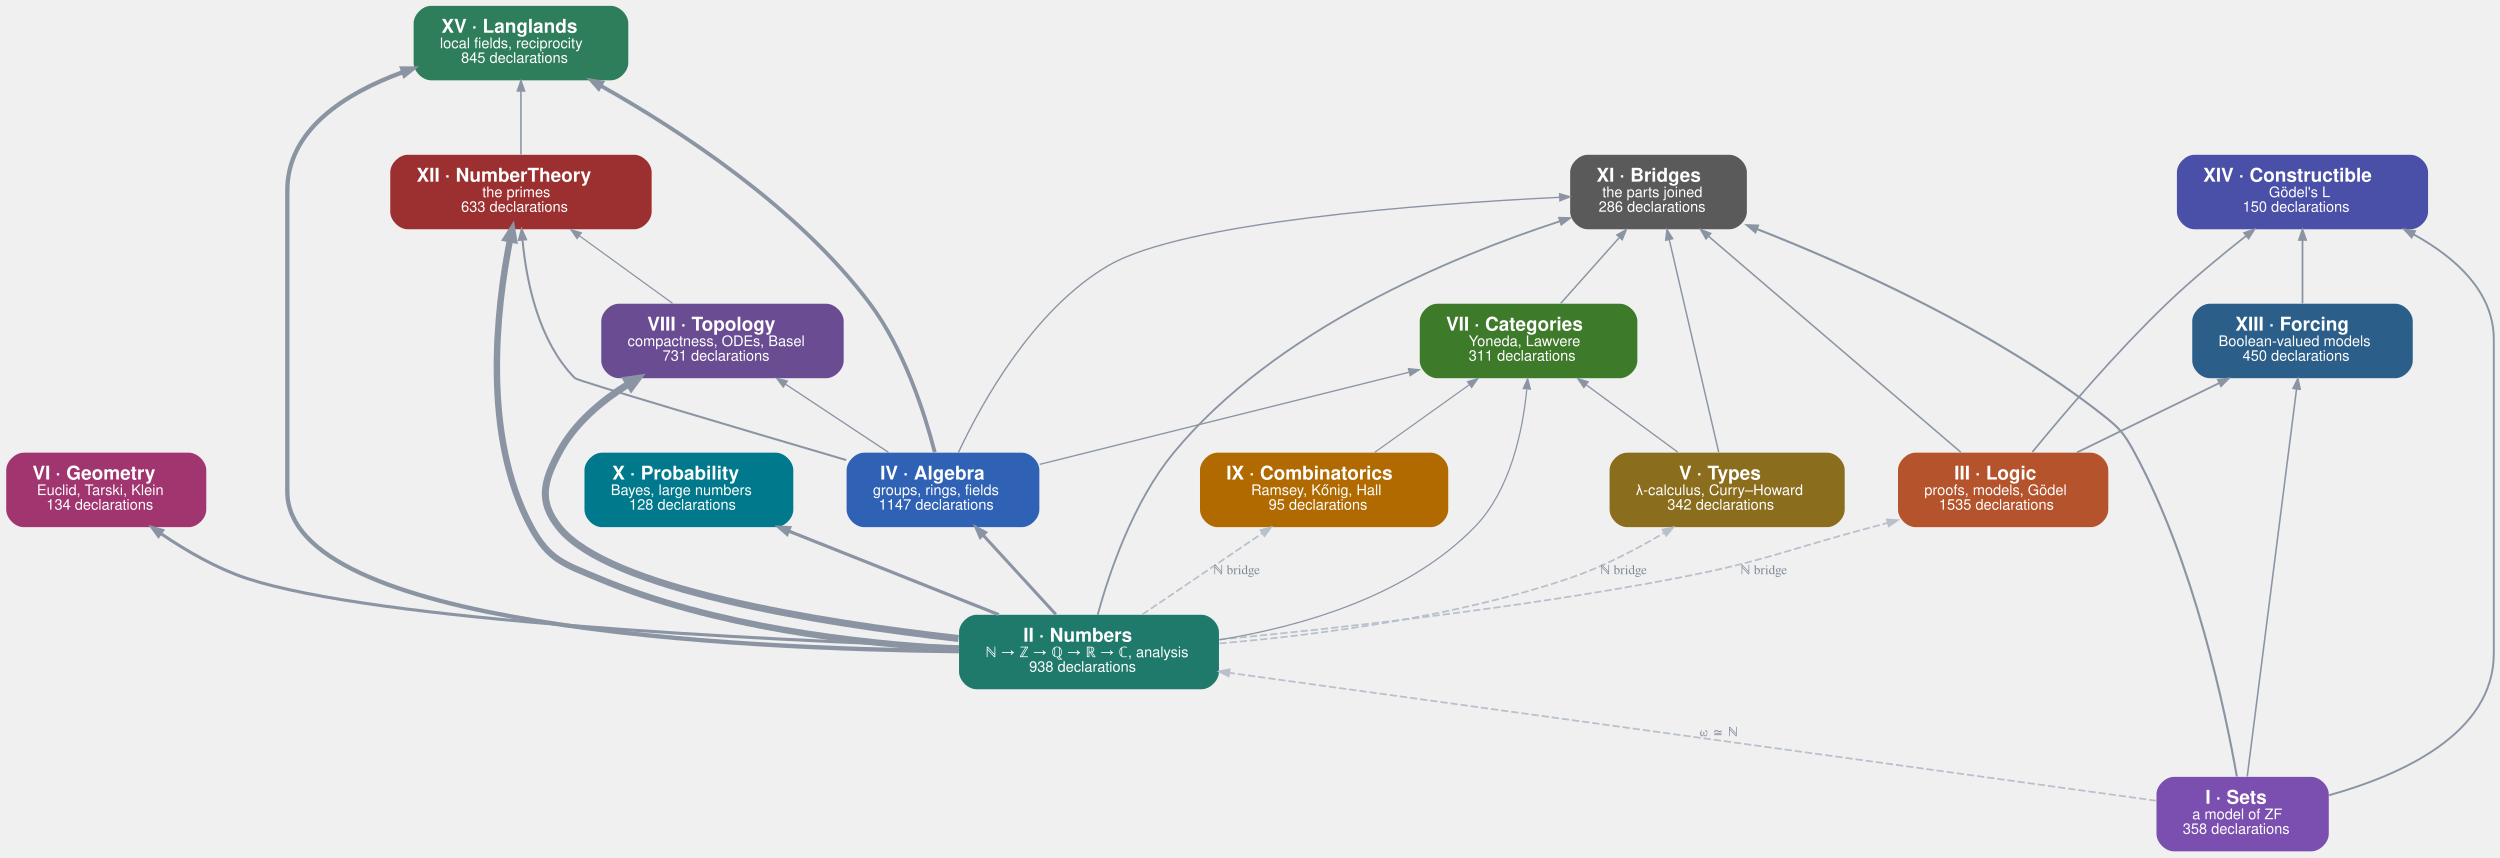
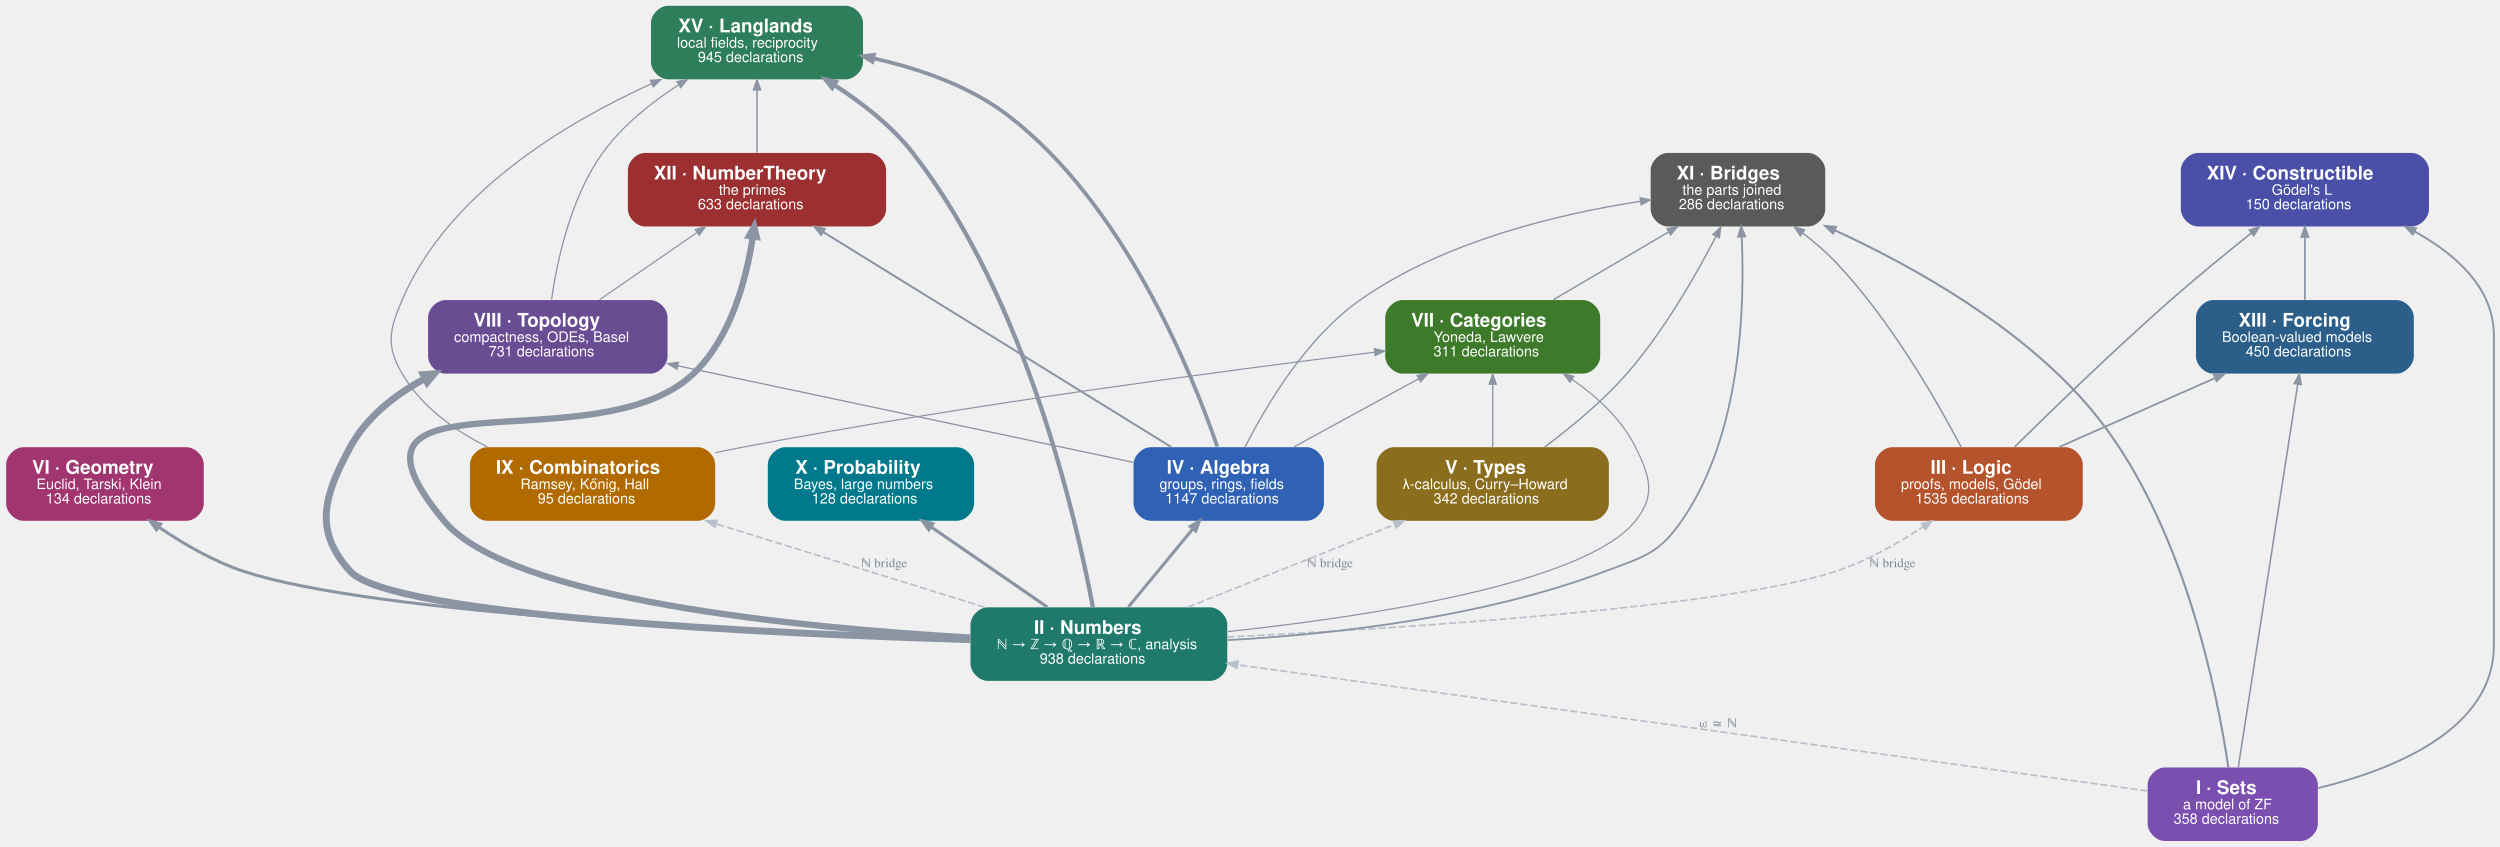
- <svg xmlns="http://www.w3.org/2000/svg" xmlns:xlink="http://www.w3.org/1999/xlink" width="1712pt" height="587pt" viewBox="0.00 0.00 1711.50 587.00">
+ <svg xmlns="http://www.w3.org/2000/svg" xmlns:xlink="http://www.w3.org/1999/xlink" width="1733pt" height="587pt" viewBox="0.00 0.00 1732.50 587.00">
  <g id="graph0" class="graph" transform="scale(1 1) rotate(0) translate(4 583)">
    <g id="node1" class="node">
-       <path fill="#7b4fb0" stroke="black" stroke-width="0" d="M1578.5,-51C1578.5,-51 1484.5,-51 1484.5,-51 1478.5,-51 1472.5,-45 1472.5,-39 1472.5,-39 1472.5,-12 1472.5,-12 1472.5,-6 1478.5,0 1484.5,0 1484.5,0 1578.5,0 1578.5,0 1584.5,0 1590.5,-6 1590.5,-12 1590.5,-12 1590.5,-39 1590.5,-39 1590.5,-45 1584.5,-51 1578.5,-51" />
-       <text text-anchor="start" x="1506" y="-32.6" font-family="Helvetica,sans-Serif" font-weight="bold" font-size="13.00" fill="white">I · Sets</text>
-       <text text-anchor="start" x="1497" y="-22" font-family="Helvetica,sans-Serif" font-size="10.00" fill="white">a model of ZF</text>
-       <text text-anchor="start" x="1490.5" y="-12" font-family="Helvetica,sans-Serif" font-size="10.00" fill="white">358 declarations</text>
+       <path fill="#7b4fb0" stroke="black" stroke-width="0" d="M1590.5,-51C1590.5,-51 1496.5,-51 1496.5,-51 1490.5,-51 1484.5,-45 1484.5,-39 1484.5,-39 1484.5,-12 1484.5,-12 1484.5,-6 1490.5,0 1496.5,0 1496.5,0 1590.5,0 1590.5,0 1596.5,0 1602.5,-6 1602.5,-12 1602.5,-12 1602.5,-39 1602.5,-39 1602.5,-45 1596.5,-51 1590.5,-51" />
+       <text text-anchor="start" x="1518" y="-32.6" font-family="Helvetica,sans-Serif" font-weight="bold" font-size="13.00" fill="white">I · Sets</text>
+       <text text-anchor="start" x="1509" y="-22" font-family="Helvetica,sans-Serif" font-size="10.00" fill="white">a model of ZF</text>
+       <text text-anchor="start" x="1502.5" y="-12" font-family="Helvetica,sans-Serif" font-size="10.00" fill="white">358 declarations</text>
    </g>
    <g id="node2" class="node">
-       <path fill="#1f7a6c" stroke="black" stroke-width="0" d="M818.5,-162C818.5,-162 664.5,-162 664.5,-162 658.5,-162 652.5,-156 652.5,-150 652.5,-150 652.5,-123 652.5,-123 652.5,-117 658.5,-111 664.5,-111 664.5,-111 818.5,-111 818.5,-111 824.5,-111 830.5,-117 830.5,-123 830.5,-123 830.5,-150 830.5,-150 830.5,-156 824.5,-162 818.5,-162" />
-       <text text-anchor="start" x="696.5" y="-143.6" font-family="Helvetica,sans-Serif" font-weight="bold" font-size="13.00" fill="white">II · Numbers</text>
-       <text text-anchor="start" x="670.5" y="-133" font-family="Helvetica,sans-Serif" font-size="10.00" fill="white">ℕ → ℤ → ℚ → ℝ → ℂ, analysis</text>
-       <text text-anchor="start" x="700.5" y="-123" font-family="Helvetica,sans-Serif" font-size="10.00" fill="white">938 declarations</text>
-     </g>
-     <g id="edge27" class="edge">
-       <path fill="none" stroke="#b8c0cc" stroke-width="1.2" stroke-dasharray="5,2" d="M1472.44,-34.65C1337.08,-53.32 1003.37,-99.37 837.83,-122.21" />
-       <polygon fill="#b8c0cc" stroke="#b8c0cc" stroke-width="1.2" points="837.15,-119.83 830.55,-123.21 837.82,-124.68 837.15,-119.83" />
-       <text text-anchor="start" x="1159.5" y="-78.8" font-family="Times,serif" font-size="9.00" fill="#7d8796">ω ≅ ℕ</text>
+       <path fill="#1f7a6c" stroke="black" stroke-width="0" d="M834.5,-162C834.5,-162 680.5,-162 680.5,-162 674.5,-162 668.5,-156 668.5,-150 668.5,-150 668.5,-123 668.5,-123 668.5,-117 674.5,-111 680.5,-111 680.5,-111 834.5,-111 834.5,-111 840.5,-111 846.5,-117 846.5,-123 846.5,-123 846.5,-150 846.5,-150 846.5,-156 840.5,-162 834.5,-162" />
+       <text text-anchor="start" x="712.5" y="-143.6" font-family="Helvetica,sans-Serif" font-weight="bold" font-size="13.00" fill="white">II · Numbers</text>
+       <text text-anchor="start" x="686.5" y="-133" font-family="Helvetica,sans-Serif" font-size="10.00" fill="white">ℕ → ℤ → ℚ → ℝ → ℂ, analysis</text>
+       <text text-anchor="start" x="716.5" y="-123" font-family="Helvetica,sans-Serif" font-size="10.00" fill="white">938 declarations</text>
+     </g>
+     <g id="edge29" class="edge">
+       <path fill="none" stroke="#b8c0cc" stroke-width="1.2" stroke-dasharray="5,2" d="M1484.42,-34.69C1349.69,-53.38 1018.64,-99.29 853.88,-122.13" />
+       <polygon fill="#b8c0cc" stroke="#b8c0cc" stroke-width="1.2" points="853.24,-119.75 846.64,-123.14 853.91,-124.6 853.24,-119.75" />
+       <text text-anchor="start" x="1173.5" y="-78.8" font-family="Times,serif" font-size="9.00" fill="#7d8796">ω ≅ ℕ</text>
    </g>
    <g id="node11" class="node">
-       <path fill="#5a5a5a" stroke="black" stroke-width="0" d="M1180,-477C1180,-477 1083,-477 1083,-477 1077,-477 1071,-471 1071,-465 1071,-465 1071,-438 1071,-438 1071,-432 1077,-426 1083,-426 1083,-426 1180,-426 1180,-426 1186,-426 1192,-432 1192,-438 1192,-438 1192,-465 1192,-465 1192,-471 1186,-477 1180,-477" />
-       <text text-anchor="start" x="1089" y="-458.6" font-family="Helvetica,sans-Serif" font-weight="bold" font-size="13.00" fill="white">XI · Bridges</text>
-       <text text-anchor="start" x="1093" y="-448" font-family="Helvetica,sans-Serif" font-size="10.00" fill="white">the parts joined</text>
-       <text text-anchor="start" x="1090.5" y="-438" font-family="Helvetica,sans-Serif" font-size="10.00" fill="white">286 declarations</text>
-     </g>
-     <g id="edge21" class="edge">
-       <g id="a_edge21">
+       <path fill="#5a5a5a" stroke="black" stroke-width="0" d="M1249,-477C1249,-477 1152,-477 1152,-477 1146,-477 1140,-471 1140,-465 1140,-465 1140,-438 1140,-438 1140,-432 1146,-426 1152,-426 1152,-426 1249,-426 1249,-426 1255,-426 1261,-432 1261,-438 1261,-438 1261,-465 1261,-465 1261,-471 1255,-477 1249,-477" />
+       <text text-anchor="start" x="1158" y="-458.6" font-family="Helvetica,sans-Serif" font-weight="bold" font-size="13.00" fill="white">XI · Bridges</text>
+       <text text-anchor="start" x="1162" y="-448" font-family="Helvetica,sans-Serif" font-size="10.00" fill="white">the parts joined</text>
+       <text text-anchor="start" x="1159.5" y="-438" font-family="Helvetica,sans-Serif" font-size="10.00" fill="white">286 declarations</text>
+     </g>
+     <g id="edge22" class="edge">
+       <g id="a_edge22">
        <a xlink:title="796 uses of Sets in Bridges">
-           <path fill="none" stroke="#8a94a3" stroke-width="1.46" d="M1527.54,-51.23C1519.46,-97.16 1498.29,-197.78 1457.5,-273 1450.28,-286.31 1447.41,-289.65 1435.5,-299 1362.17,-356.55 1263.5,-400.79 1198.73,-426.22" />
-           <polygon fill="#8a94a3" stroke="#8a94a3" stroke-width="1.46" points="1197.81,-423.95 1192.18,-428.77 1199.59,-428.51 1197.81,-423.95" />
+           <path fill="none" stroke="#8a94a3" stroke-width="1.46" d="M1540.42,-51.15C1532.84,-102.63 1509.09,-223.07 1445.5,-299 1397.52,-356.29 1322.08,-398.32 1267.58,-423.38" />
+           <polygon fill="#8a94a3" stroke="#8a94a3" stroke-width="1.46" points="1266.4,-421.22 1261.05,-426.35 1268.43,-425.69 1266.4,-421.22" />
        </a>
      </g>
    </g>
    <g id="node13" class="node">
-       <path fill="#2b5f8a" stroke="black" stroke-width="0" d="M1636,-375C1636,-375 1509,-375 1509,-375 1503,-375 1497,-369 1497,-363 1497,-363 1497,-336 1497,-336 1497,-330 1503,-324 1509,-324 1509,-324 1636,-324 1636,-324 1642,-324 1648,-330 1648,-336 1648,-336 1648,-363 1648,-363 1648,-369 1642,-375 1636,-375" />
-       <text text-anchor="start" x="1526.5" y="-356.6" font-family="Helvetica,sans-Serif" font-weight="bold" font-size="13.00" fill="white">XIII · Forcing</text>
-       <text text-anchor="start" x="1515" y="-346" font-family="Helvetica,sans-Serif" font-size="10.00" fill="white">Boolean-valued models</text>
-       <text text-anchor="start" x="1531.5" y="-336" font-family="Helvetica,sans-Serif" font-size="10.00" fill="white">450 declarations</text>
+       <path fill="#2b5f8a" stroke="black" stroke-width="0" d="M1657,-375C1657,-375 1530,-375 1530,-375 1524,-375 1518,-369 1518,-363 1518,-363 1518,-336 1518,-336 1518,-330 1524,-324 1530,-324 1530,-324 1657,-324 1657,-324 1663,-324 1669,-330 1669,-336 1669,-336 1669,-363 1669,-363 1669,-369 1663,-375 1657,-375" />
+       <text text-anchor="start" x="1547.5" y="-356.6" font-family="Helvetica,sans-Serif" font-weight="bold" font-size="13.00" fill="white">XIII · Forcing</text>
+       <text text-anchor="start" x="1536" y="-346" font-family="Helvetica,sans-Serif" font-size="10.00" fill="white">Boolean-valued models</text>
+       <text text-anchor="start" x="1552.5" y="-336" font-family="Helvetica,sans-Serif" font-size="10.00" fill="white">450 declarations</text>
+     </g>
+     <g id="edge24" class="edge">
+       <g id="a_edge24">
+         <a xlink:title="145 uses of Sets in Forcing">
+           <path fill="none" stroke="#8a94a3" stroke-width="1.08" d="M1547.34,-51.23C1556.3,-108.95 1578.59,-252.47 1588.55,-316.63" />
+           <polygon fill="#8a94a3" stroke="#8a94a3" stroke-width="1.08" points="1586.15,-317.14 1589.65,-323.68 1590.99,-316.39 1586.15,-317.14" />
+         </a>
+       </g>
+     </g>
+     <g id="node14" class="node">
+       <path fill="#4a4fa8" stroke="black" stroke-width="0" d="M1667.5,-477C1667.5,-477 1519.5,-477 1519.5,-477 1513.5,-477 1507.5,-471 1507.5,-465 1507.5,-465 1507.5,-438 1507.5,-438 1507.5,-432 1513.5,-426 1519.5,-426 1519.5,-426 1667.5,-426 1667.5,-426 1673.5,-426 1679.5,-432 1679.5,-438 1679.5,-438 1679.5,-465 1679.5,-465 1679.5,-471 1673.5,-477 1667.5,-477" />
+       <text text-anchor="start" x="1525.5" y="-458.6" font-family="Helvetica,sans-Serif" font-weight="bold" font-size="13.00" fill="white">XIV · Constructible</text>
+       <text text-anchor="start" x="1570.5" y="-448" font-family="Helvetica,sans-Serif" font-size="10.00" fill="white">Gödel's L</text>
+       <text text-anchor="start" x="1552.5" y="-438" font-family="Helvetica,sans-Serif" font-size="10.00" fill="white">150 declarations</text>
    </g>
    <g id="edge23" class="edge">
      <g id="a_edge23">
-         <a xlink:title="145 uses of Sets in Forcing">
-           <path fill="none" stroke="#8a94a3" stroke-width="1.08" d="M1534.65,-51.23C1542,-108.95 1560.27,-252.47 1568.44,-316.63" />
-           <polygon fill="#8a94a3" stroke="#8a94a3" stroke-width="1.08" points="1566.03,-317.05 1569.34,-323.68 1570.89,-316.43 1566.03,-317.05" />
-         </a>
-       </g>
-     </g>
-     <g id="node14" class="node">
-       <path fill="#4a4fa8" stroke="black" stroke-width="0" d="M1646.5,-477C1646.5,-477 1498.5,-477 1498.5,-477 1492.5,-477 1486.5,-471 1486.5,-465 1486.5,-465 1486.5,-438 1486.5,-438 1486.5,-432 1492.5,-426 1498.5,-426 1498.5,-426 1646.5,-426 1646.5,-426 1652.5,-426 1658.5,-432 1658.5,-438 1658.5,-438 1658.5,-465 1658.5,-465 1658.5,-471 1652.5,-477 1646.5,-477" />
-       <text text-anchor="start" x="1504.5" y="-458.6" font-family="Helvetica,sans-Serif" font-weight="bold" font-size="13.00" fill="white">XIV · Constructible</text>
-       <text text-anchor="start" x="1549.5" y="-448" font-family="Helvetica,sans-Serif" font-size="10.00" fill="white">Gödel's L</text>
-       <text text-anchor="start" x="1531.5" y="-438" font-family="Helvetica,sans-Serif" font-size="10.00" fill="white">150 declarations</text>
-     </g>
-     <g id="edge22" class="edge">
-       <g id="a_edge22">
        <a xlink:title="492 uses of Sets in Constructible">
-           <path fill="none" stroke="#8a94a3" stroke-width="1.32" d="M1590.69,-38.42C1640.45,-52.3 1703.5,-80.7 1703.5,-135.5 1703.5,-135.5 1703.5,-135.5 1703.5,-350.5 1703.5,-383.22 1677.36,-406.67 1648.43,-422.59" />
-           <polygon fill="#8a94a3" stroke="#8a94a3" stroke-width="1.32" points="1647.26,-420.43 1642.22,-425.87 1649.55,-424.77 1647.26,-420.43" />
+           <path fill="none" stroke="#8a94a3" stroke-width="1.32" d="M1602.77,-36.71C1655.55,-49.61 1724.5,-77.54 1724.5,-135.5 1724.5,-135.5 1724.5,-135.5 1724.5,-350.5 1724.5,-383.22 1698.36,-406.67 1669.43,-422.59" />
+           <polygon fill="#8a94a3" stroke="#8a94a3" stroke-width="1.32" points="1668.26,-420.43 1663.22,-425.87 1670.55,-424.77 1668.26,-420.43" />
        </a>
      </g>
    </g>
    <g id="node3" class="node">
      <path fill="#b5532c" stroke="black" stroke-width="0" d="M1427.5,-273C1427.5,-273 1307.5,-273 1307.5,-273 1301.5,-273 1295.5,-267 1295.5,-261 1295.5,-261 1295.5,-234 1295.5,-234 1295.5,-228 1301.5,-222 1307.5,-222 1307.5,-222 1427.5,-222 1427.5,-222 1433.5,-222 1439.5,-228 1439.5,-234 1439.5,-234 1439.5,-261 1439.5,-261 1439.5,-267 1433.5,-273 1427.5,-273" />
      <text text-anchor="start" x="1334" y="-254.6" font-family="Helvetica,sans-Serif" font-weight="bold" font-size="13.00" fill="white">III · Logic</text>
      <text text-anchor="start" x="1313.5" y="-244" font-family="Helvetica,sans-Serif" font-size="10.00" fill="white">proofs, models, Gödel</text>
      <text text-anchor="start" x="1323.5" y="-234" font-family="Helvetica,sans-Serif" font-size="10.00" fill="white">1535 declarations</text>
    </g>
-     <g id="edge28" class="edge">
-       <path fill="none" stroke="#b8c0cc" stroke-width="1.2" stroke-dasharray="5,2" d="M830.65,-145.05C912.46,-152.78 1036.79,-166.59 1143.5,-187 1203.96,-198.56 1218.03,-206.14 1277.5,-222 1281.03,-222.94 1284.63,-223.91 1288.27,-224.88" />
-       <polygon fill="#b8c0cc" stroke="#b8c0cc" stroke-width="1.2" points="1287.91,-227.32 1295.31,-226.78 1289.18,-222.59 1287.91,-227.32" />
-       <text text-anchor="start" x="1187.5" y="-189.8" font-family="Times,serif" font-size="9.00" fill="#7d8796">ℕ bridge</text>
+     <g id="edge30" class="edge">
+       <path fill="none" stroke="#b8c0cc" stroke-width="1.2" stroke-dasharray="5,2" d="M846.51,-141.39C971.56,-147.66 1192.48,-161.91 1268.5,-187 1289.7,-194 1311.18,-206.16 1328.69,-217.68" />
+       <polygon fill="#b8c0cc" stroke="#b8c0cc" stroke-width="1.2" points="1327.78,-220.01 1334.96,-221.88 1330.51,-215.94 1327.78,-220.01" />
+       <text text-anchor="start" x="1291.5" y="-189.8" font-family="Times,serif" font-size="9.00" fill="#7d8796">ℕ bridge</text>
    </g>
    <g id="node4" class="node">
-       <path fill="#2f62b5" stroke="black" stroke-width="0" d="M695.5,-273C695.5,-273 587.5,-273 587.5,-273 581.5,-273 575.5,-267 575.5,-261 575.5,-261 575.5,-234 575.5,-234 575.5,-228 581.5,-222 587.5,-222 587.5,-222 695.5,-222 695.5,-222 701.5,-222 707.5,-228 707.5,-234 707.5,-234 707.5,-261 707.5,-261 707.5,-267 701.5,-273 695.5,-273" />
-       <text text-anchor="start" x="598.5" y="-254.6" font-family="Helvetica,sans-Serif" font-weight="bold" font-size="13.00" fill="white">IV · Algebra</text>
-       <text text-anchor="start" x="593.5" y="-244" font-family="Helvetica,sans-Serif" font-size="10.00" fill="white">groups, rings, fields</text>
-       <text text-anchor="start" x="597.5" y="-234" font-family="Helvetica,sans-Serif" font-size="10.00" fill="white">1147 declarations</text>
-     </g>
-     <g id="edge13" class="edge">
-       <g id="a_edge13">
+       <path fill="#2f62b5" stroke="black" stroke-width="0" d="M901.5,-273C901.5,-273 793.5,-273 793.5,-273 787.5,-273 781.5,-267 781.5,-261 781.5,-261 781.5,-234 781.5,-234 781.5,-228 787.5,-222 793.5,-222 793.5,-222 901.5,-222 901.5,-222 907.5,-222 913.5,-228 913.5,-234 913.5,-234 913.5,-261 913.5,-261 913.5,-267 907.5,-273 901.5,-273" />
+       <text text-anchor="start" x="804.5" y="-254.6" font-family="Helvetica,sans-Serif" font-weight="bold" font-size="13.00" fill="white">IV · Algebra</text>
+       <text text-anchor="start" x="799.5" y="-244" font-family="Helvetica,sans-Serif" font-size="10.00" fill="white">groups, rings, fields</text>
+       <text text-anchor="start" x="803.5" y="-234" font-family="Helvetica,sans-Serif" font-size="10.00" fill="white">1147 declarations</text>
+     </g>
+     <g id="edge14" class="edge">
+       <g id="a_edge14">
        <a xlink:title="3114 uses of Numbers in Algebra">
-           <path fill="none" stroke="#8a94a3" stroke-width="2.1" d="M718.81,-162.23C703.98,-178.4 684.52,-199.61 668.84,-216.7" />
-           <polygon fill="#8a94a3" stroke="#8a94a3" stroke-width="2.1" points="667.03,-215.05 664.1,-221.86 670.64,-218.36 667.03,-215.05" />
+           <path fill="none" stroke="#8a94a3" stroke-width="2.1" d="M777.92,-162.23C791.16,-178.26 808.48,-199.24 822.53,-216.26" />
+           <polygon fill="#8a94a3" stroke="#8a94a3" stroke-width="2.1" points="820.81,-218.03 827.16,-221.86 824.59,-214.91 820.81,-218.03" />
        </a>
      </g>
    </g>
    <g id="node5" class="node">
-       <path fill="#8a6d1d" stroke="black" stroke-width="0" d="M1247,-273C1247,-273 1110,-273 1110,-273 1104,-273 1098,-267 1098,-261 1098,-261 1098,-234 1098,-234 1098,-228 1104,-222 1110,-222 1110,-222 1247,-222 1247,-222 1253,-222 1259,-228 1259,-234 1259,-234 1259,-261 1259,-261 1259,-267 1253,-273 1247,-273" />
-       <text text-anchor="start" x="1145.5" y="-254.6" font-family="Helvetica,sans-Serif" font-weight="bold" font-size="13.00" fill="white">V · Types</text>
-       <text text-anchor="start" x="1116" y="-244" font-family="Helvetica,sans-Serif" font-size="10.00" fill="white">λ-calculus, Curry–Howard</text>
-       <text text-anchor="start" x="1137.5" y="-234" font-family="Helvetica,sans-Serif" font-size="10.00" fill="white">342 declarations</text>
-     </g>
-     <g id="edge29" class="edge">
-       <path fill="none" stroke="#b8c0cc" stroke-width="1.2" stroke-dasharray="5,2" d="M830.78,-142.38C898.12,-148.09 991.99,-160.42 1070.5,-187 1092.91,-194.59 1116.09,-206.71 1135.21,-218.04" />
-       <polygon fill="#b8c0cc" stroke="#b8c0cc" stroke-width="1.2" points="1134.27,-220.33 1141.53,-221.84 1136.8,-216.14 1134.27,-220.33" />
-       <text text-anchor="start" x="1091.5" y="-189.8" font-family="Times,serif" font-size="9.00" fill="#7d8796">ℕ bridge</text>
+       <path fill="#8a6d1d" stroke="black" stroke-width="0" d="M1099,-273C1099,-273 962,-273 962,-273 956,-273 950,-267 950,-261 950,-261 950,-234 950,-234 950,-228 956,-222 962,-222 962,-222 1099,-222 1099,-222 1105,-222 1111,-228 1111,-234 1111,-234 1111,-261 1111,-261 1111,-267 1105,-273 1099,-273" />
+       <text text-anchor="start" x="997.5" y="-254.6" font-family="Helvetica,sans-Serif" font-weight="bold" font-size="13.00" fill="white">V · Types</text>
+       <text text-anchor="start" x="968" y="-244" font-family="Helvetica,sans-Serif" font-size="10.00" fill="white">λ-calculus, Curry–Howard</text>
+       <text text-anchor="start" x="989.5" y="-234" font-family="Helvetica,sans-Serif" font-size="10.00" fill="white">342 declarations</text>
+     </g>
+     <g id="edge31" class="edge">
+       <path fill="none" stroke="#b8c0cc" stroke-width="1.2" stroke-dasharray="5,2" d="M819.11,-162.1C861.74,-179.12 918.49,-201.78 962.45,-219.33" />
+       <polygon fill="#b8c0cc" stroke="#b8c0cc" stroke-width="1.2" points="961.71,-221.67 969.12,-221.99 963.52,-217.12 961.71,-221.67" />
+       <text text-anchor="start" x="901.5" y="-189.8" font-family="Times,serif" font-size="9.00" fill="#7d8796">ℕ bridge</text>
    </g>
    <g id="node6" class="node">
      <path fill="#a1356f" stroke="black" stroke-width="0" d="M125,-273C125,-273 12,-273 12,-273 6,-273 0,-267 0,-261 0,-261 0,-234 0,-234 0,-228 6,-222 12,-222 12,-222 125,-222 125,-222 131,-222 137,-228 137,-234 137,-234 137,-261 137,-261 137,-267 131,-273 125,-273" />
      <text text-anchor="start" x="18" y="-254.6" font-family="Helvetica,sans-Serif" font-weight="bold" font-size="13.00" fill="white">VI · Geometry</text>
      <text text-anchor="start" x="21" y="-244" font-family="Helvetica,sans-Serif" font-size="10.00" fill="white">Euclid, Tarski, Klein</text>
      <text text-anchor="start" x="27.5" y="-234" font-family="Helvetica,sans-Serif" font-size="10.00" fill="white">134 declarations</text>
    </g>
+     <g id="edge17" class="edge">
+       <g id="a_edge17">
+         <a xlink:title="3189 uses of Numbers in Geometry">
+           <path fill="none" stroke="#8a94a3" stroke-width="2.12" d="M668.34,-139.85C526.34,-144.44 255.54,-156.92 164.5,-187 143.77,-193.85 122.92,-205.99 105.97,-217.53" />
+           <polygon fill="#8a94a3" stroke="#8a94a3" stroke-width="2.12" points="104.25,-215.74 99.9,-221.74 107.05,-219.76 104.25,-215.74" />
+         </a>
+       </g>
+     </g>
+     <g id="node7" class="node">
+       <path fill="#3d7a2a" stroke="black" stroke-width="0" d="M1093,-375C1093,-375 968,-375 968,-375 962,-375 956,-369 956,-363 956,-363 956,-336 956,-336 956,-330 962,-324 968,-324 968,-324 1093,-324 1093,-324 1099,-324 1105,-330 1105,-336 1105,-336 1105,-363 1105,-363 1105,-369 1099,-375 1093,-375" />
+       <text text-anchor="start" x="974" y="-356.6" font-family="Helvetica,sans-Serif" font-weight="bold" font-size="13.00" fill="white">VII · Categories</text>
+       <text text-anchor="start" x="989.5" y="-346" font-family="Helvetica,sans-Serif" font-size="10.00" fill="white">Yoneda, Lawvere</text>
+       <text text-anchor="start" x="989.5" y="-336" font-family="Helvetica,sans-Serif" font-size="10.00" fill="white">311 declarations</text>
+     </g>
    <g id="edge16" class="edge">
      <g id="a_edge16">
-         <a xlink:title="3189 uses of Numbers in Geometry">
-           <path fill="none" stroke="#8a94a3" stroke-width="2.12" d="M652.5,-140.09C513.73,-144.96 252.59,-157.79 164.5,-187 143.78,-193.87 122.93,-206.02 105.97,-217.55" />
-           <polygon fill="#8a94a3" stroke="#8a94a3" stroke-width="2.12" points="104.26,-215.76 99.91,-221.77 107.06,-219.78 104.26,-215.76" />
-         </a>
-       </g>
-     </g>
-     <g id="node7" class="node">
-       <path fill="#3d7a2a" stroke="black" stroke-width="0" d="M1105,-375C1105,-375 980,-375 980,-375 974,-375 968,-369 968,-363 968,-363 968,-336 968,-336 968,-330 974,-324 980,-324 980,-324 1105,-324 1105,-324 1111,-324 1117,-330 1117,-336 1117,-336 1117,-363 1117,-363 1117,-369 1111,-375 1105,-375" />
-       <text text-anchor="start" x="986" y="-356.6" font-family="Helvetica,sans-Serif" font-weight="bold" font-size="13.00" fill="white">VII · Categories</text>
-       <text text-anchor="start" x="1001.5" y="-346" font-family="Helvetica,sans-Serif" font-size="10.00" fill="white">Yoneda, Lawvere</text>
-       <text text-anchor="start" x="1001.5" y="-336" font-family="Helvetica,sans-Serif" font-size="10.00" fill="white">311 declarations</text>
+         <a xlink:title="5 uses of Numbers in Categories">
+           <path fill="none" stroke="#8a94a3" stroke-width="0.85" d="M846.85,-145.18C945.43,-155.72 1094.79,-178.52 1129.5,-222 1143.64,-239.71 1139.56,-252.69 1129.5,-273 1119.94,-292.32 1102.8,-308.04 1085.44,-320.04" />
+           <polygon fill="#8a94a3" stroke="#8a94a3" stroke-width="0.85" points="1084.02,-318.05 1079.56,-323.97 1086.74,-322.12 1084.02,-318.05" />
+         </a>
+       </g>
+     </g>
+     <g id="node8" class="node">
+       <path fill="#6a4c93" stroke="black" stroke-width="0" d="M446.5,-375C446.5,-375 304.5,-375 304.5,-375 298.5,-375 292.5,-369 292.5,-363 292.5,-363 292.5,-336 292.5,-336 292.5,-330 298.5,-324 304.5,-324 304.5,-324 446.5,-324 446.5,-324 452.5,-324 458.5,-330 458.5,-336 458.5,-336 458.5,-363 458.5,-363 458.5,-369 452.5,-375 446.5,-375" />
+       <text text-anchor="start" x="324" y="-356.6" font-family="Helvetica,sans-Serif" font-weight="bold" font-size="13.00" fill="white">VIII · Topology</text>
+       <text text-anchor="start" x="310.5" y="-346" font-family="Helvetica,sans-Serif" font-size="10.00" fill="white">compactness, ODEs, Basel</text>
+       <text text-anchor="start" x="334.5" y="-336" font-family="Helvetica,sans-Serif" font-size="10.00" fill="white">731 declarations</text>
+     </g>
+     <g id="edge21" class="edge">
+       <g id="a_edge21">
+         <a xlink:title="29469 uses of Numbers in Topology">
+           <path fill="none" stroke="#8a94a3" stroke-width="4.8" d="M668.37,-139.6C527.61,-143.85 266.79,-155.88 238.5,-187 212.79,-215.28 220.27,-239.41 238.5,-273 249.88,-293.96 269.57,-309.43 290.54,-320.7" />
+           <polygon fill="#8a94a3" stroke="#8a94a3" stroke-width="4.8" points="289.21,-323.33 296.78,-323.92 291.91,-318.1 289.21,-323.33" />
+         </a>
+       </g>
+     </g>
+     <g id="node9" class="node">
+       <path fill="#b06a00" stroke="black" stroke-width="0" d="M479.5,-273C479.5,-273 333.5,-273 333.5,-273 327.5,-273 321.5,-267 321.5,-261 321.5,-261 321.5,-234 321.5,-234 321.5,-228 327.5,-222 333.5,-222 333.5,-222 479.5,-222 479.5,-222 485.5,-222 491.5,-228 491.5,-234 491.5,-234 491.5,-261 491.5,-261 491.5,-267 485.5,-273 479.5,-273" />
+       <text text-anchor="start" x="339.5" y="-254.6" font-family="Helvetica,sans-Serif" font-weight="bold" font-size="13.00" fill="white">IX · Combinatorics</text>
+       <text text-anchor="start" x="356.5" y="-244" font-family="Helvetica,sans-Serif" font-size="10.00" fill="white">Ramsey, Kőnig, Hall</text>
+       <text text-anchor="start" x="368.5" y="-234" font-family="Helvetica,sans-Serif" font-size="10.00" fill="white">95 declarations</text>
+     </g>
+     <g id="edge32" class="edge">
+       <path fill="none" stroke="#b8c0cc" stroke-width="1.2" stroke-dasharray="5,2" d="M678.29,-162.1C622.92,-179.29 549.02,-202.24 492.26,-219.87" />
+       <polygon fill="#b8c0cc" stroke="#b8c0cc" stroke-width="1.2" points="491.38,-217.58 485.42,-221.99 492.83,-222.26 491.38,-217.58" />
+       <text text-anchor="start" x="592.5" y="-189.8" font-family="Times,serif" font-size="9.00" fill="#7d8796">ℕ bridge</text>
+     </g>
+     <g id="node10" class="node">
+       <path fill="#00798c" stroke="black" stroke-width="0" d="M659,-273C659,-273 540,-273 540,-273 534,-273 528,-267 528,-261 528,-261 528,-234 528,-234 528,-228 534,-222 540,-222 540,-222 659,-222 659,-222 665,-222 671,-228 671,-234 671,-234 671,-261 671,-261 671,-267 665,-273 659,-273" />
+       <text text-anchor="start" x="547" y="-254.6" font-family="Helvetica,sans-Serif" font-weight="bold" font-size="13.00" fill="white">X · Probability</text>
+       <text text-anchor="start" x="546" y="-244" font-family="Helvetica,sans-Serif" font-size="10.00" fill="white">Bayes, large numbers</text>
+       <text text-anchor="start" x="558.5" y="-234" font-family="Helvetica,sans-Serif" font-size="10.00" fill="white">128 declarations</text>
+     </g>
+     <g id="edge20" class="edge">
+       <g id="a_edge20">
+         <a xlink:title="3662 uses of Numbers in Probability">
+           <path fill="none" stroke="#8a94a3" stroke-width="2.21" d="M721.65,-162.23C697.71,-178.75 666.15,-200.52 641.1,-217.8" />
+           <polygon fill="#8a94a3" stroke="#8a94a3" stroke-width="2.21" points="639.58,-215.87 635.21,-221.86 642.36,-219.91 639.58,-215.87" />
+         </a>
+       </g>
    </g>
    <g id="edge15" class="edge">
      <g id="a_edge15">
-         <a xlink:title="5 uses of Numbers in Categories">
-           <path fill="none" stroke="#8a94a3" stroke-width="0.85" d="M830.71,-144.85C887.89,-154.14 959.72,-175.05 1005.5,-222 1030.14,-247.27 1038.52,-288 1041.29,-316.39" />
-           <polygon fill="#8a94a3" stroke="#8a94a3" stroke-width="0.85" points="1038.87,-316.92 1041.9,-323.69 1043.76,-316.51 1038.87,-316.92" />
-         </a>
-       </g>
-     </g>
-     <g id="node8" class="node">
-       <path fill="#6a4c93" stroke="black" stroke-width="0" d="M561.5,-375C561.5,-375 419.5,-375 419.5,-375 413.5,-375 407.5,-369 407.5,-363 407.5,-363 407.5,-336 407.5,-336 407.5,-330 413.5,-324 419.5,-324 419.5,-324 561.5,-324 561.5,-324 567.5,-324 573.5,-330 573.5,-336 573.5,-336 573.5,-363 573.5,-363 573.5,-369 567.5,-375 561.5,-375" />
-       <text text-anchor="start" x="439" y="-356.6" font-family="Helvetica,sans-Serif" font-weight="bold" font-size="13.00" fill="white">VIII · Topology</text>
-       <text text-anchor="start" x="425.5" y="-346" font-family="Helvetica,sans-Serif" font-size="10.00" fill="white">compactness, ODEs, Basel</text>
-       <text text-anchor="start" x="449.5" y="-336" font-family="Helvetica,sans-Serif" font-size="10.00" fill="white">731 declarations</text>
-     </g>
-     <g id="edge20" class="edge">
-       <g id="a_edge20">
-         <a xlink:title="29469 uses of Numbers in Topology">
-           <path fill="none" stroke="#8a94a3" stroke-width="4.8" d="M652.13,-145.74C555.9,-156.69 412.05,-179.75 378.5,-222 364.41,-239.75 367.86,-252.99 378.5,-273 389.04,-292.81 407.34,-308.36 426.14,-320.06" />
-           <polygon fill="#8a94a3" stroke="#8a94a3" stroke-width="4.8" points="425.01,-322.81 432.52,-323.89 428.03,-317.77 425.01,-322.81" />
-         </a>
-       </g>
-     </g>
-     <g id="node9" class="node">
-       <path fill="#b06a00" stroke="black" stroke-width="0" d="M975.5,-273C975.5,-273 829.5,-273 829.5,-273 823.5,-273 817.5,-267 817.5,-261 817.5,-261 817.5,-234 817.5,-234 817.5,-228 823.5,-222 829.5,-222 829.5,-222 975.5,-222 975.5,-222 981.5,-222 987.5,-228 987.5,-234 987.5,-234 987.5,-261 987.5,-261 987.5,-267 981.5,-273 975.5,-273" />
-       <text text-anchor="start" x="835.5" y="-254.6" font-family="Helvetica,sans-Serif" font-weight="bold" font-size="13.00" fill="white">IX · Combinatorics</text>
-       <text text-anchor="start" x="852.5" y="-244" font-family="Helvetica,sans-Serif" font-size="10.00" fill="white">Ramsey, Kőnig, Hall</text>
-       <text text-anchor="start" x="864.5" y="-234" font-family="Helvetica,sans-Serif" font-size="10.00" fill="white">95 declarations</text>
-     </g>
-     <g id="edge30" class="edge">
-       <path fill="none" stroke="#b8c0cc" stroke-width="1.2" stroke-dasharray="5,2" d="M778.03,-162.23C802.43,-178.75 834.59,-200.52 860.11,-217.8" />
-       <polygon fill="#b8c0cc" stroke="#b8c0cc" stroke-width="1.2" points="858.94,-219.97 866.11,-221.86 861.69,-215.91 858.94,-219.97" />
-       <text text-anchor="start" x="826.5" y="-189.8" font-family="Times,serif" font-size="9.00" fill="#7d8796">ℕ bridge</text>
-     </g>
-     <g id="node10" class="node">
-       <path fill="#00798c" stroke="black" stroke-width="0" d="M527,-273C527,-273 408,-273 408,-273 402,-273 396,-267 396,-261 396,-261 396,-234 396,-234 396,-228 402,-222 408,-222 408,-222 527,-222 527,-222 533,-222 539,-228 539,-234 539,-234 539,-261 539,-261 539,-267 533,-273 527,-273" />
-       <text text-anchor="start" x="415" y="-254.6" font-family="Helvetica,sans-Serif" font-weight="bold" font-size="13.00" fill="white">X · Probability</text>
-       <text text-anchor="start" x="414" y="-244" font-family="Helvetica,sans-Serif" font-size="10.00" fill="white">Bayes, large numbers</text>
-       <text text-anchor="start" x="426.5" y="-234" font-family="Helvetica,sans-Serif" font-size="10.00" fill="white">128 declarations</text>
+         <a xlink:title="404 uses of Numbers in Bridges">
+           <path fill="none" stroke="#8a94a3" stroke-width="1.27" d="M846.72,-139.28C919.31,-143.25 1023.32,-154.76 1108.5,-187 1134.9,-196.99 1145.4,-198.81 1161.5,-222 1203.1,-281.94 1205.34,-371.58 1203.1,-418.8" />
+           <polygon fill="#8a94a3" stroke="#8a94a3" stroke-width="1.27" points="1200.65,-418.88 1202.71,-426 1205.54,-419.14 1200.65,-418.88" />
+         </a>
+       </g>
+     </g>
+     <g id="node12" class="node">
+       <path fill="#9c2f2f" stroke="black" stroke-width="0" d="M598,-477C598,-477 443,-477 443,-477 437,-477 431,-471 431,-465 431,-465 431,-438 431,-438 431,-432 437,-426 443,-426 443,-426 598,-426 598,-426 604,-426 610,-432 610,-438 610,-438 610,-465 610,-465 610,-471 604,-477 598,-477" />
+       <text text-anchor="start" x="449" y="-458.6" font-family="Helvetica,sans-Serif" font-weight="bold" font-size="13.00" fill="white">XII · NumberTheory</text>
+       <text text-anchor="start" x="494" y="-448" font-family="Helvetica,sans-Serif" font-size="10.00" fill="white">the primes</text>
+       <text text-anchor="start" x="479.5" y="-438" font-family="Helvetica,sans-Serif" font-size="10.00" fill="white">633 declarations</text>
    </g>
    <g id="edge19" class="edge">
      <g id="a_edge19">
-         <a xlink:title="3662 uses of Numbers in Probability">
-           <path fill="none" stroke="#8a94a3" stroke-width="2.21" d="M679.67,-162.1C636.88,-179.12 579.92,-201.78 535.8,-219.33" />
-           <polygon fill="#8a94a3" stroke="#8a94a3" stroke-width="2.21" points="534.71,-217.13 529.11,-221.99 536.52,-221.68 534.71,-217.13" />
-         </a>
-       </g>
-     </g>
-     <g id="edge14" class="edge">
-       <g id="a_edge14">
-         <a xlink:title="404 uses of Numbers in Bridges">
-           <path fill="none" stroke="#8a94a3" stroke-width="1.27" d="M747.43,-162C755.4,-191 771.87,-239.56 799.5,-273 869.01,-357.12 989.07,-407.02 1064.18,-431.55" />
-           <polygon fill="#8a94a3" stroke="#8a94a3" stroke-width="1.27" points="1063.44,-433.88 1070.85,-433.7 1064.94,-429.22 1063.44,-433.88" />
-         </a>
-       </g>
-     </g>
-     <g id="node12" class="node">
-       <path fill="#9c2f2f" stroke="black" stroke-width="0" d="M430,-477C430,-477 275,-477 275,-477 269,-477 263,-471 263,-465 263,-465 263,-438 263,-438 263,-432 269,-426 275,-426 275,-426 430,-426 430,-426 436,-426 442,-432 442,-438 442,-438 442,-465 442,-465 442,-471 436,-477 430,-477" />
-       <text text-anchor="start" x="281" y="-458.6" font-family="Helvetica,sans-Serif" font-weight="bold" font-size="13.00" fill="white">XII · NumberTheory</text>
-       <text text-anchor="start" x="326" y="-448" font-family="Helvetica,sans-Serif" font-size="10.00" fill="white">the primes</text>
-       <text text-anchor="start" x="311.5" y="-438" font-family="Helvetica,sans-Serif" font-size="10.00" fill="white">633 declarations</text>
+         <a xlink:title="23743 uses of Numbers in NumberTheory">
+           <path fill="none" stroke="#8a94a3" stroke-width="4.39" d="M668.44,-141.03C549.65,-147.82 348.98,-167.28 303.5,-222 213,-330.89 408.87,-259.54 476.5,-324 502.72,-348.99 513.33,-390.42 517.61,-419.02" />
+           <polygon fill="#8a94a3" stroke="#8a94a3" stroke-width="4.39" points="514.95,-419.42 518.56,-425.99 520.28,-418.69 514.95,-419.42" />
+         </a>
+       </g>
+     </g>
+     <g id="node15" class="node">
+       <path fill="#2e7d5b" stroke="black" stroke-width="0" d="M582,-579C582,-579 459,-579 459,-579 453,-579 447,-573 447,-567 447,-567 447,-540 447,-540 447,-534 453,-528 459,-528 459,-528 582,-528 582,-528 588,-528 594,-534 594,-540 594,-540 594,-567 594,-567 594,-573 588,-579 582,-579" />
+       <text text-anchor="start" x="466" y="-560.6" font-family="Helvetica,sans-Serif" font-weight="bold" font-size="13.00" fill="white">XV · Langlands</text>
+       <text text-anchor="start" x="465" y="-550" font-family="Helvetica,sans-Serif" font-size="10.00" fill="white">local fields, reciprocity</text>
+       <text text-anchor="start" x="479.5" y="-540" font-family="Helvetica,sans-Serif" font-size="10.00" fill="white">945 declarations</text>
    </g>
    <g id="edge18" class="edge">
      <g id="a_edge18">
-         <a xlink:title="23743 uses of Numbers in NumberTheory">
-           <path fill="none" stroke="#8a94a3" stroke-width="4.39" d="M652.29,-138.59C582.64,-142.24 484.71,-153.66 405.5,-187 381.82,-196.96 371.74,-199.41 359.5,-222 325.39,-284.93 335.87,-372.6 345.04,-418.92" />
-           <polygon fill="#8a94a3" stroke="#8a94a3" stroke-width="4.39" points="342.45,-419.67 346.49,-425.99 347.72,-418.59 342.45,-419.67" />
-         </a>
-       </g>
-     </g>
-     <g id="node15" class="node">
-       <path fill="#2e7d5b" stroke="black" stroke-width="0" d="M414,-579C414,-579 291,-579 291,-579 285,-579 279,-573 279,-567 279,-567 279,-540 279,-540 279,-534 285,-528 291,-528 291,-528 414,-528 414,-528 420,-528 426,-534 426,-540 426,-540 426,-567 426,-567 426,-573 420,-579 414,-579" />
-       <text text-anchor="start" x="298" y="-560.6" font-family="Helvetica,sans-Serif" font-weight="bold" font-size="13.00" fill="white">XV · Langlands</text>
-       <text text-anchor="start" x="297" y="-550" font-family="Helvetica,sans-Serif" font-size="10.00" fill="white">local fields, reciprocity</text>
-       <text text-anchor="start" x="311.5" y="-540" font-family="Helvetica,sans-Serif" font-size="10.00" fill="white">845 declarations</text>
-     </g>
-     <g id="edge17" class="edge">
-       <g id="a_edge17">
-         <a xlink:title="8700 uses of Numbers in Langlands">
-           <path fill="none" stroke="#8a94a3" stroke-width="2.97" d="M652.38,-137.07C496.91,-138.76 192.5,-153.88 192.5,-246.5 192.5,-246.5 192.5,-246.5 192.5,-452.5 192.5,-494.15 231.97,-519.09 271.7,-533.65" />
-           <polygon fill="#8a94a3" stroke="#8a94a3" stroke-width="2.97" points="271.17,-536.07 278.59,-536.08 272.8,-531.44 271.17,-536.07" />
-         </a>
-       </g>
-     </g>
-     <g id="edge9" class="edge">
-       <g id="a_edge9">
+         <a xlink:title="8900 uses of Numbers in Langlands">
+           <path fill="none" stroke="#8a94a3" stroke-width="3" d="M753.32,-162.15C742.19,-221.72 707.17,-376.03 628.5,-477 613.85,-495.81 593.22,-511.81 573.92,-524.18" />
+           <polygon fill="#8a94a3" stroke="#8a94a3" stroke-width="3" points="572.61,-522.11 567.98,-527.91 575.22,-526.27 572.61,-522.11" />
+         </a>
+       </g>
+     </g>
+     <g id="edge10" class="edge">
+       <g id="a_edge10">
        <a xlink:title="115 uses of Logic in Bridges">
-           <path fill="none" stroke="#8a94a3" stroke-width="1.05" d="M1338.56,-273.27C1294.92,-310.63 1212.41,-381.24 1165.81,-421.14" />
-           <polygon fill="#8a94a3" stroke="#8a94a3" stroke-width="1.05" points="1164.03,-419.43 1160.31,-425.84 1167.22,-423.15 1164.03,-419.43" />
+           <path fill="none" stroke="#8a94a3" stroke-width="1.05" d="M1355.17,-273.15C1338.44,-305.01 1306.29,-361.14 1268.5,-401 1261.56,-408.32 1253.42,-415.29 1245.22,-421.57" />
+           <polygon fill="#8a94a3" stroke="#8a94a3" stroke-width="1.05" points="1243.7,-419.65 1239.56,-425.8 1246.63,-423.58 1243.7,-419.65" />
+         </a>
+       </g>
+     </g>
+     <g id="edge12" class="edge">
+       <g id="a_edge12">
+         <a xlink:title="338 uses of Logic in Forcing">
+           <path fill="none" stroke="#8a94a3" stroke-width="1.23" d="M1423.08,-273.09C1455.79,-287.57 1497.25,-305.91 1531.09,-320.88" />
+           <polygon fill="#8a94a3" stroke="#8a94a3" stroke-width="1.23" points="1530.35,-323.24 1537.75,-323.83 1532.34,-318.76 1530.35,-323.24" />
        </a>
      </g>
    </g>
    <g id="edge11" class="edge">
      <g id="a_edge11">
-         <a xlink:title="338 uses of Logic in Forcing">
-           <path fill="none" stroke="#8a94a3" stroke-width="1.23" d="M1417.91,-273.09C1447.46,-287.51 1484.88,-305.76 1515.5,-320.7" />
-           <polygon fill="#8a94a3" stroke="#8a94a3" stroke-width="1.23" points="1514.56,-322.96 1521.93,-323.83 1516.71,-318.56 1514.56,-322.96" />
-         </a>
-       </g>
-     </g>
-     <g id="edge10" class="edge">
-       <g id="a_edge10">
        <a xlink:title="234 uses of Logic in Constructible">
-           <path fill="none" stroke="#8a94a3" stroke-width="1.16" d="M1387.44,-273.36C1409.01,-299.68 1444.98,-341.92 1479.5,-375 1496.5,-391.29 1516.65,-407.93 1533.84,-421.44" />
-           <polygon fill="#8a94a3" stroke="#8a94a3" stroke-width="1.16" points="1532.52,-423.52 1539.55,-425.89 1535.54,-419.65 1532.52,-423.52" />
+           <path fill="none" stroke="#8a94a3" stroke-width="1.16" d="M1392.44,-273.36C1418.77,-299.31 1461.73,-340.92 1500.5,-375 1518.46,-390.79 1539.05,-407.63 1556.29,-421.39" />
+           <polygon fill="#8a94a3" stroke="#8a94a3" stroke-width="1.16" points="1554.99,-423.49 1561.99,-425.93 1558.04,-419.66 1554.99,-423.49" />
        </a>
      </g>
    </g>
    <g id="edge2" class="edge">
      <g id="a_edge2">
        <a xlink:title="23 uses of Algebra in Categories">
-           <path fill="none" stroke="#8a94a3" stroke-width="0.91" d="M707.72,-265.01C777,-282.29 885.87,-309.44 960.54,-328.06" />
-           <polygon fill="#8a94a3" stroke="#8a94a3" stroke-width="0.91" points="960.27,-330.52 967.65,-329.83 961.45,-325.76 960.27,-330.52" />
+           <path fill="none" stroke="#8a94a3" stroke-width="0.91" d="M892.74,-273.22C918.9,-287.52 951.91,-305.55 979.06,-320.39" />
+           <polygon fill="#8a94a3" stroke="#8a94a3" stroke-width="0.91" points="978.15,-322.69 985.47,-323.89 980.5,-318.39 978.15,-322.69" />
        </a>
      </g>
    </g>
    <g id="edge5" class="edge">
      <g id="a_edge5">
        <a xlink:title="24 uses of Algebra in Topology">
-           <path fill="none" stroke="#8a94a3" stroke-width="0.91" d="M604.17,-273.22C582.77,-287.39 555.81,-305.25 533.51,-320.01" />
-           <polygon fill="#8a94a3" stroke="#8a94a3" stroke-width="0.91" points="532.14,-317.98 527.66,-323.89 534.85,-322.07 532.14,-317.98" />
+           <path fill="none" stroke="#8a94a3" stroke-width="0.91" d="M781.37,-262.51C699.03,-279.96 558,-309.83 465.77,-329.38" />
+           <polygon fill="#8a94a3" stroke="#8a94a3" stroke-width="0.91" points="465,-327.03 458.66,-330.88 466.01,-331.83 465,-327.03" />
        </a>
      </g>
    </g>
    <g id="edge1" class="edge">
      <g id="a_edge1">
        <a xlink:title="37 uses of Algebra in Bridges">
-           <path fill="none" stroke="#8a94a3" stroke-width="0.94" d="M652.08,-273.18C668.48,-308.1 703.52,-371.01 754.5,-401 805.45,-430.97 969.61,-443.24 1063.65,-447.9" />
-           <polygon fill="#8a94a3" stroke="#8a94a3" stroke-width="0.94" points="1063.74,-450.35 1070.85,-448.25 1063.98,-445.46 1063.74,-450.35" />
+           <path fill="none" stroke="#8a94a3" stroke-width="0.94" d="M858.81,-273.02C873.28,-301.69 901.02,-348.58 938.5,-375 996.57,-415.92 1076.6,-434.81 1132.89,-443.44" />
+           <polygon fill="#8a94a3" stroke="#8a94a3" stroke-width="0.94" points="1132.69,-445.89 1139.97,-444.49 1133.41,-441.04 1132.69,-445.89" />
        </a>
      </g>
    </g>
    <g id="edge4" class="edge">
      <g id="a_edge4">
        <a xlink:title="653 uses of Algebra in NumberTheory">
-           <path fill="none" stroke="#8a94a3" stroke-width="1.4" d="M575.21,-267.95C501.13,-289.74 391.2,-322.28 389.5,-324 364.56,-349.11 356.25,-390.06 353.58,-418.54" />
-           <polygon fill="#8a94a3" stroke="#8a94a3" stroke-width="1.4" points="351.11,-418.68 352.99,-425.85 355.99,-419.07 351.11,-418.68" />
+           <path fill="none" stroke="#8a94a3" stroke-width="1.4" d="M807.73,-273.07C746.8,-310.7 630.68,-382.44 566.31,-422.2" />
+           <polygon fill="#8a94a3" stroke="#8a94a3" stroke-width="1.4" points="564.92,-420.18 560.25,-425.95 567.49,-424.35 564.92,-420.18" />
        </a>
      </g>
    </g>
    <g id="edge3" class="edge">
      <g id="a_edge3">
-         <a xlink:title="6197 uses of Algebra in Langlands">
-           <path fill="none" stroke="#8a94a3" stroke-width="2.63" d="M635.89,-273.27C628.88,-300.28 614.86,-343.81 591.5,-375 541.93,-441.19 460.97,-493.98 407.21,-524.26" />
-           <polygon fill="#8a94a3" stroke="#8a94a3" stroke-width="2.63" points="405.71,-522.29 400.8,-527.84 408.1,-526.57 405.71,-522.29" />
-         </a>
-       </g>
-     </g>
-     <g id="edge26" class="edge">
-       <g id="a_edge26">
+         <a xlink:title="6210 uses of Algebra in Langlands">
+           <path fill="none" stroke="#8a94a3" stroke-width="2.64" d="M839.58,-273.37C822.04,-324.43 774.94,-441.42 694.5,-503 667.72,-523.5 632.79,-535.51 601.26,-542.55" />
+           <polygon fill="#8a94a3" stroke="#8a94a3" stroke-width="2.64" points="600.51,-540.2 594.17,-544.06 601.53,-545 600.51,-540.2" />
+         </a>
+       </g>
+     </g>
+     <g id="edge28" class="edge">
+       <g id="a_edge28">
        <a xlink:title="21 uses of Types in Categories">
-           <path fill="none" stroke="#8a94a3" stroke-width="0.91" d="M1144.88,-273.22C1125.84,-287.22 1101.91,-304.81 1081.98,-319.47" />
-           <polygon fill="#8a94a3" stroke="#8a94a3" stroke-width="0.91" points="1080.39,-317.6 1076.2,-323.72 1083.29,-321.55 1080.39,-317.6" />
-         </a>
-       </g>
-     </g>
-     <g id="edge25" class="edge">
-       <g id="a_edge25">
+           <path fill="none" stroke="#8a94a3" stroke-width="0.91" d="M1030.5,-273.22C1030.5,-286.32 1030.5,-302.56 1030.5,-316.61" />
+           <polygon fill="#8a94a3" stroke="#8a94a3" stroke-width="0.91" points="1028.05,-316.72 1030.5,-323.72 1032.95,-316.72 1028.05,-316.72" />
+         </a>
+       </g>
+     </g>
+     <g id="edge27" class="edge">
+       <g id="a_edge27">
        <a xlink:title="73 uses of Types in Bridges">
-           <path fill="none" stroke="#8a94a3" d="M1172.74,-273.27C1164.22,-309.87 1148.28,-378.39 1138.91,-418.67" />
-           <polygon fill="#8a94a3" stroke="#8a94a3" points="1136.44,-418.47 1137.24,-425.84 1141.21,-419.58 1136.44,-418.47" />
+           <path fill="none" stroke="#8a94a3" d="M1066.55,-273.19C1084.91,-286.85 1106.81,-304.89 1123.5,-324 1149.07,-353.28 1171.29,-392.1 1185.2,-418.97" />
+           <polygon fill="#8a94a3" stroke="#8a94a3" points="1183.19,-420.42 1188.56,-425.54 1187.55,-418.19 1183.19,-420.42" />
        </a>
      </g>
    </g>
    <g id="edge6" class="edge">
      <g id="a_edge6">
        <a xlink:title="82 uses of Categories in Bridges">
-           <path fill="none" stroke="#8a94a3" stroke-width="1.01" d="M1064.5,-375.22C1076.59,-388.8 1091.68,-405.76 1104.48,-420.14" />
-           <polygon fill="#8a94a3" stroke="#8a94a3" stroke-width="1.01" points="1102.96,-422.12 1109.44,-425.72 1106.62,-418.86 1102.96,-422.12" />
-         </a>
-       </g>
-     </g>
-     <g id="edge24" class="edge">
-       <g id="a_edge24">
+           <path fill="none" stroke="#8a94a3" stroke-width="1.01" d="M1072.52,-375.22C1096.72,-389.46 1127.23,-407.4 1152.39,-422.2" />
+           <polygon fill="#8a94a3" stroke="#8a94a3" stroke-width="1.01" points="1151.39,-424.45 1158.67,-425.89 1153.88,-420.23 1151.39,-424.45" />
+         </a>
+       </g>
+     </g>
+     <g id="edge26" class="edge">
+       <g id="a_edge26">
        <a xlink:title="4 uses of Topology in NumberTheory">
-           <path fill="none" stroke="#8a94a3" stroke-width="0.85" d="M456.39,-375.22C437.06,-389.22 412.79,-406.81 392.56,-421.47" />
-           <polygon fill="#8a94a3" stroke="#8a94a3" stroke-width="0.85" points="390.93,-419.63 386.7,-425.72 393.8,-423.6 390.93,-419.63" />
+           <path fill="none" stroke="#8a94a3" stroke-width="0.85" d="M411.34,-375.22C431.81,-389.33 457.57,-407.1 478.92,-421.82" />
+           <polygon fill="#8a94a3" stroke="#8a94a3" stroke-width="0.85" points="477.67,-423.93 484.82,-425.89 480.45,-419.9 477.67,-423.93" />
+         </a>
+       </g>
+     </g>
+     <g id="edge25" class="edge">
+       <g id="a_edge25">
+         <a xlink:title="11 uses of Topology in Langlands">
+           <path fill="none" stroke="#8a94a3" stroke-width="0.88" d="M378.11,-375.45C382,-402.62 391.39,-446.3 413.5,-477 427.11,-495.9 446.95,-511.76 465.87,-523.99" />
+           <polygon fill="#8a94a3" stroke="#8a94a3" stroke-width="0.88" points="465.01,-526.34 472.24,-528 467.62,-522.19 465.01,-526.34" />
        </a>
      </g>
    </g>
    <g id="edge7" class="edge">
      <g id="a_edge7">
        <a xlink:title="1 uses of Combinatorics in Categories">
-           <path fill="none" stroke="#8a94a3" stroke-width="0.82" d="M937.11,-273.22C956.71,-287.22 981.34,-304.81 1001.86,-319.47" />
-           <polygon fill="#8a94a3" stroke="#8a94a3" stroke-width="0.82" points="1000.69,-321.64 1007.81,-323.72 1003.53,-317.66 1000.69,-321.64" />
-         </a>
-       </g>
-     </g>
-     <g id="edge12" class="edge">
-       <g id="a_edge12">
-         <a xlink:title="144 uses of NumberTheory in Langlands">
-           <path fill="none" stroke="#8a94a3" stroke-width="1.08" d="M352.5,-477.22C352.5,-490.32 352.5,-506.56 352.5,-520.61" />
-           <polygon fill="#8a94a3" stroke="#8a94a3" stroke-width="1.08" points="350.05,-520.72 352.5,-527.72 354.95,-520.72 350.05,-520.72" />
+           <path fill="none" stroke="#8a94a3" stroke-width="0.82" d="M491.51,-269.16C497.92,-270.53 504.3,-271.82 510.5,-273 664.47,-302.26 845.98,-326.25 948.72,-338.87" />
+           <polygon fill="#8a94a3" stroke="#8a94a3" stroke-width="0.82" points="948.43,-341.3 955.67,-339.72 949.02,-336.43 948.43,-341.3" />
        </a>
      </g>
    </g>
    <g id="edge8" class="edge">
      <g id="a_edge8">
+         <a xlink:title="12 uses of Combinatorics in Langlands">
+           <path fill="none" stroke="#8a94a3" stroke-width="0.88" d="M333.6,-273.17C310.56,-284.81 287.68,-301.28 274.5,-324 263.13,-343.61 265.62,-354.14 274.5,-375 305.89,-448.76 386.91,-497.56 447.45,-525" />
+           <polygon fill="#8a94a3" stroke="#8a94a3" stroke-width="0.88" points="446.59,-527.3 453.98,-527.91 448.59,-522.82 446.59,-527.3" />
+         </a>
+       </g>
+     </g>
+     <g id="edge13" class="edge">
+       <g id="a_edge13">
+         <a xlink:title="144 uses of NumberTheory in Langlands">
+           <path fill="none" stroke="#8a94a3" stroke-width="1.08" d="M520.5,-477.22C520.5,-490.32 520.5,-506.56 520.5,-520.61" />
+           <polygon fill="#8a94a3" stroke="#8a94a3" stroke-width="1.08" points="518.05,-520.72 520.5,-527.72 522.95,-520.72 518.05,-520.72" />
+         </a>
+       </g>
+     </g>
+     <g id="edge9" class="edge">
+       <g id="a_edge9">
        <a xlink:title="314 uses of Forcing in Constructible">
-           <path fill="none" stroke="#8a94a3" stroke-width="1.21" d="M1572.5,-375.22C1572.5,-388.32 1572.5,-404.56 1572.5,-418.61" />
-           <polygon fill="#8a94a3" stroke="#8a94a3" stroke-width="1.21" points="1570.05,-418.72 1572.5,-425.72 1574.95,-418.72 1570.05,-418.72" />
+           <path fill="none" stroke="#8a94a3" stroke-width="1.21" d="M1593.5,-375.22C1593.5,-388.32 1593.5,-404.56 1593.5,-418.61" />
+           <polygon fill="#8a94a3" stroke="#8a94a3" stroke-width="1.21" points="1591.05,-418.72 1593.5,-425.72 1595.95,-418.72 1591.05,-418.72" />
        </a>
      </g>
    </g>
  </g>
</svg>
